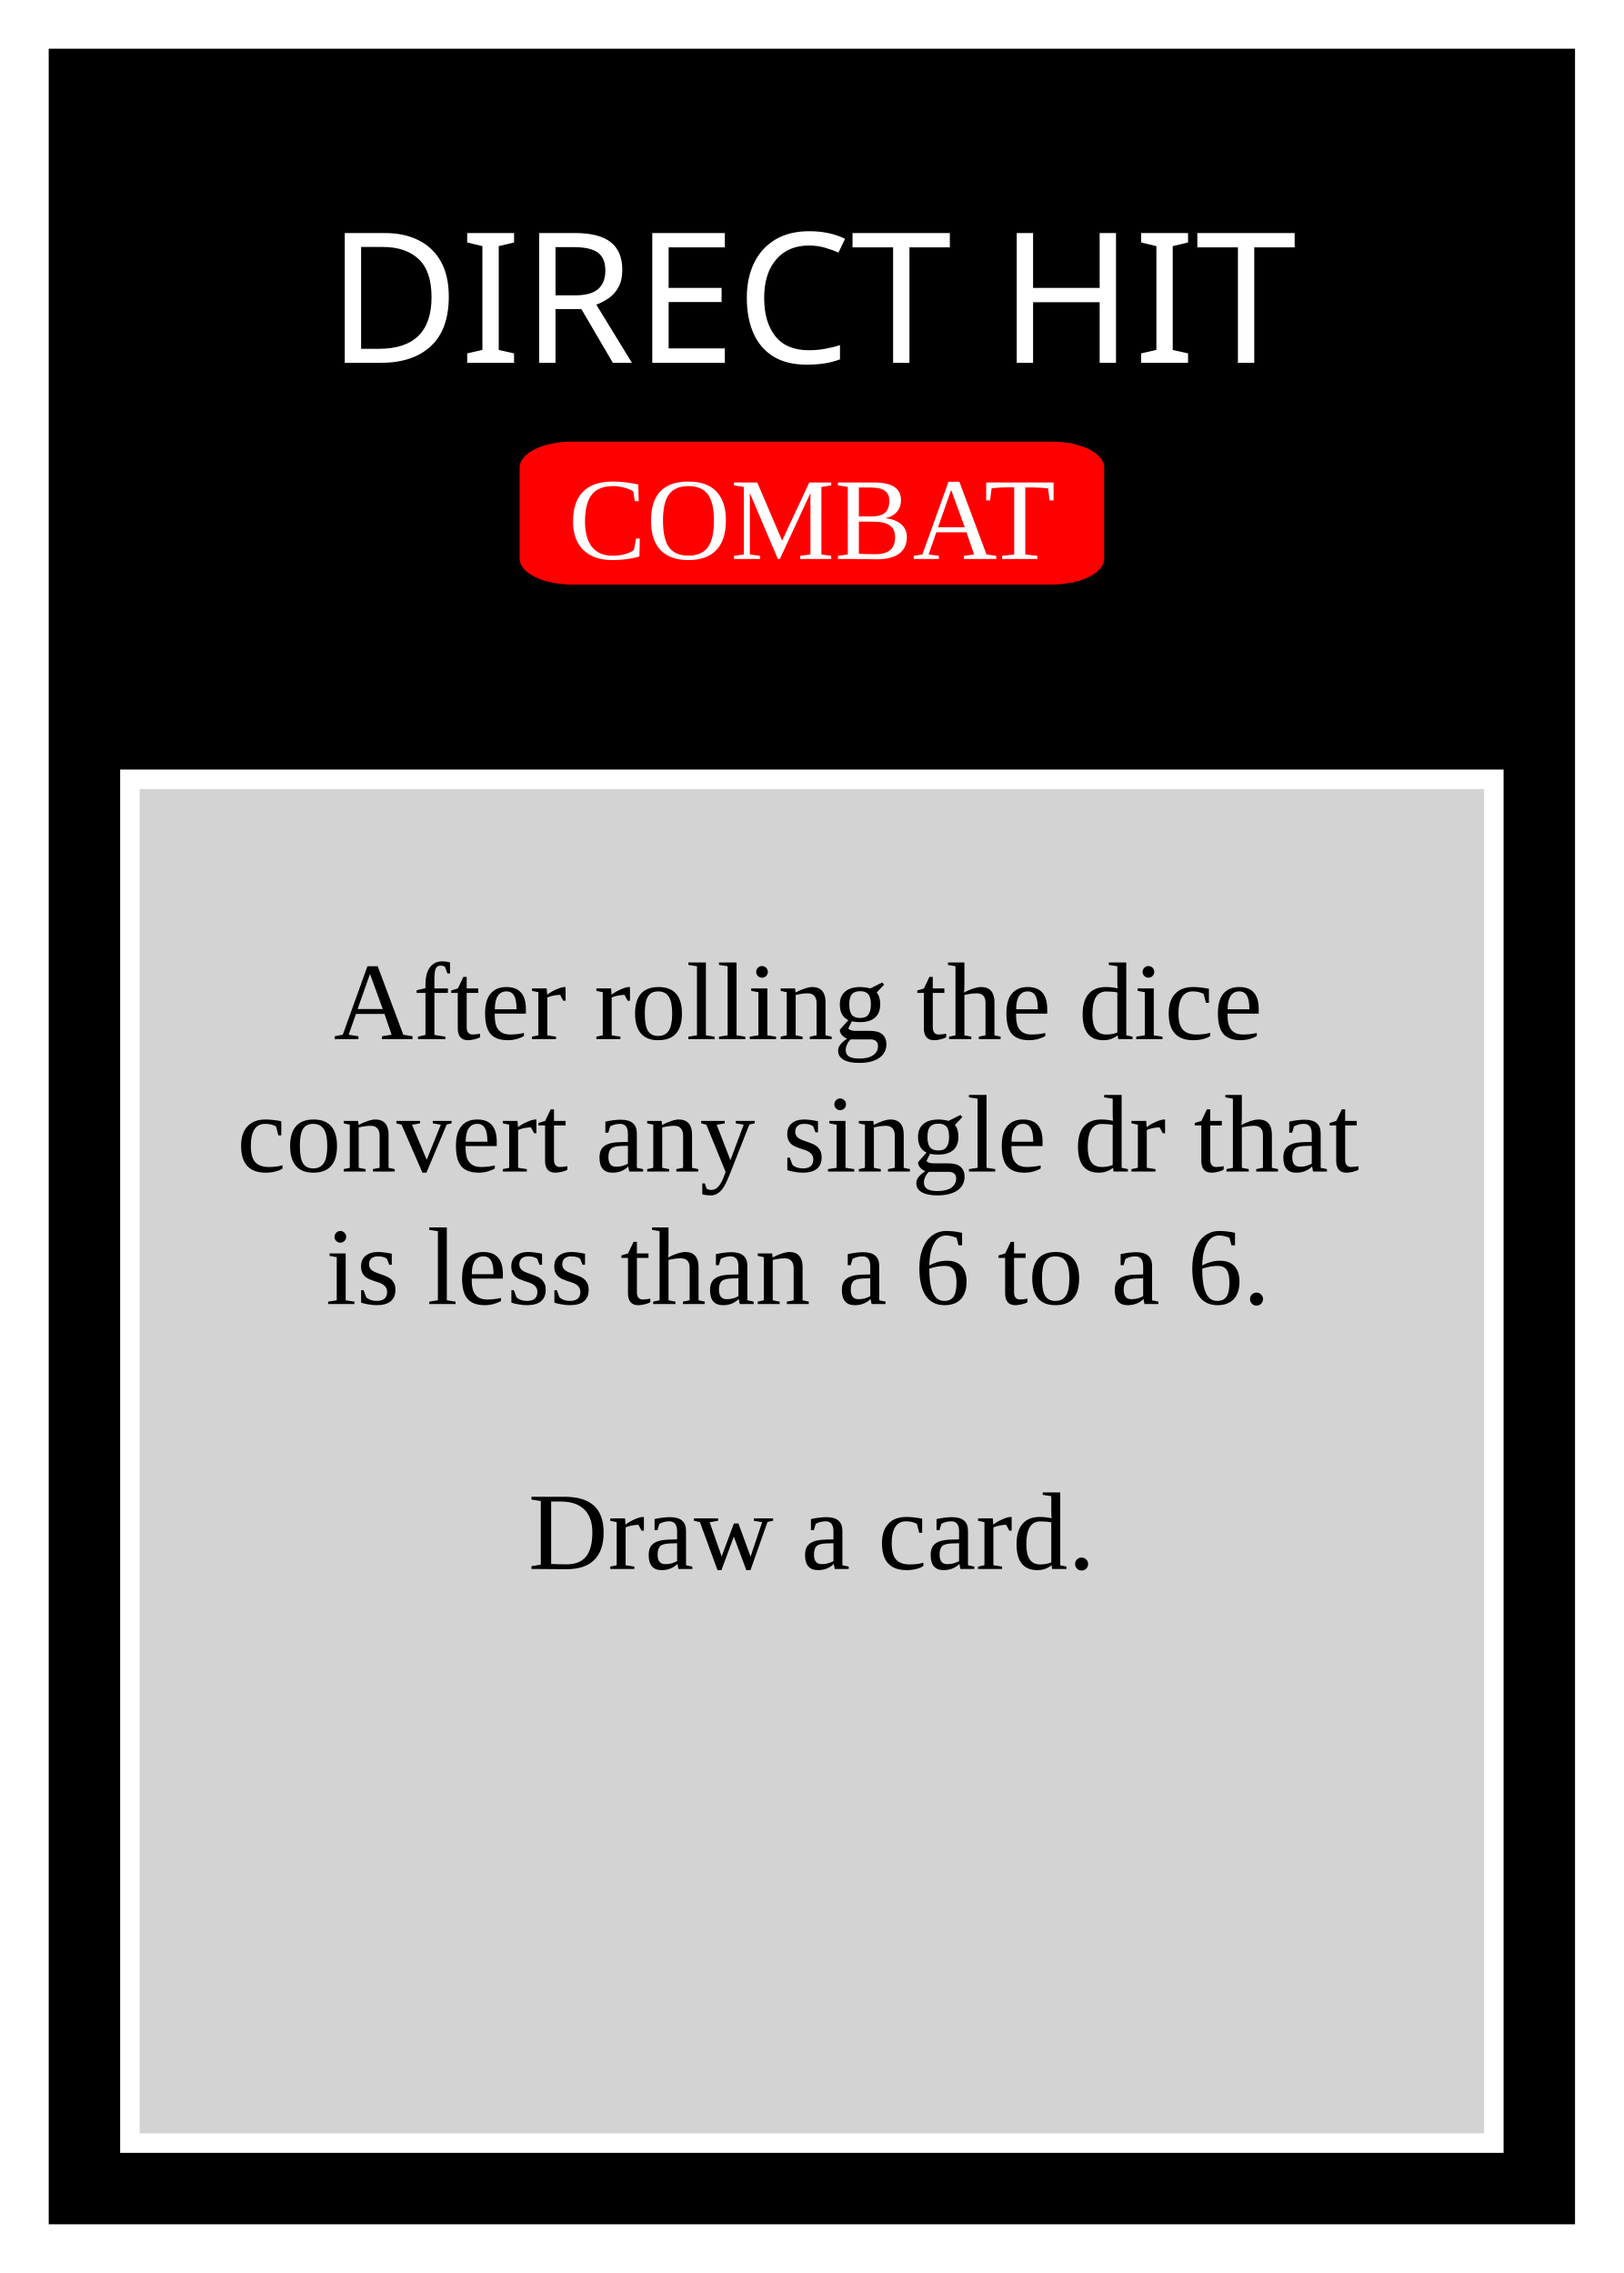
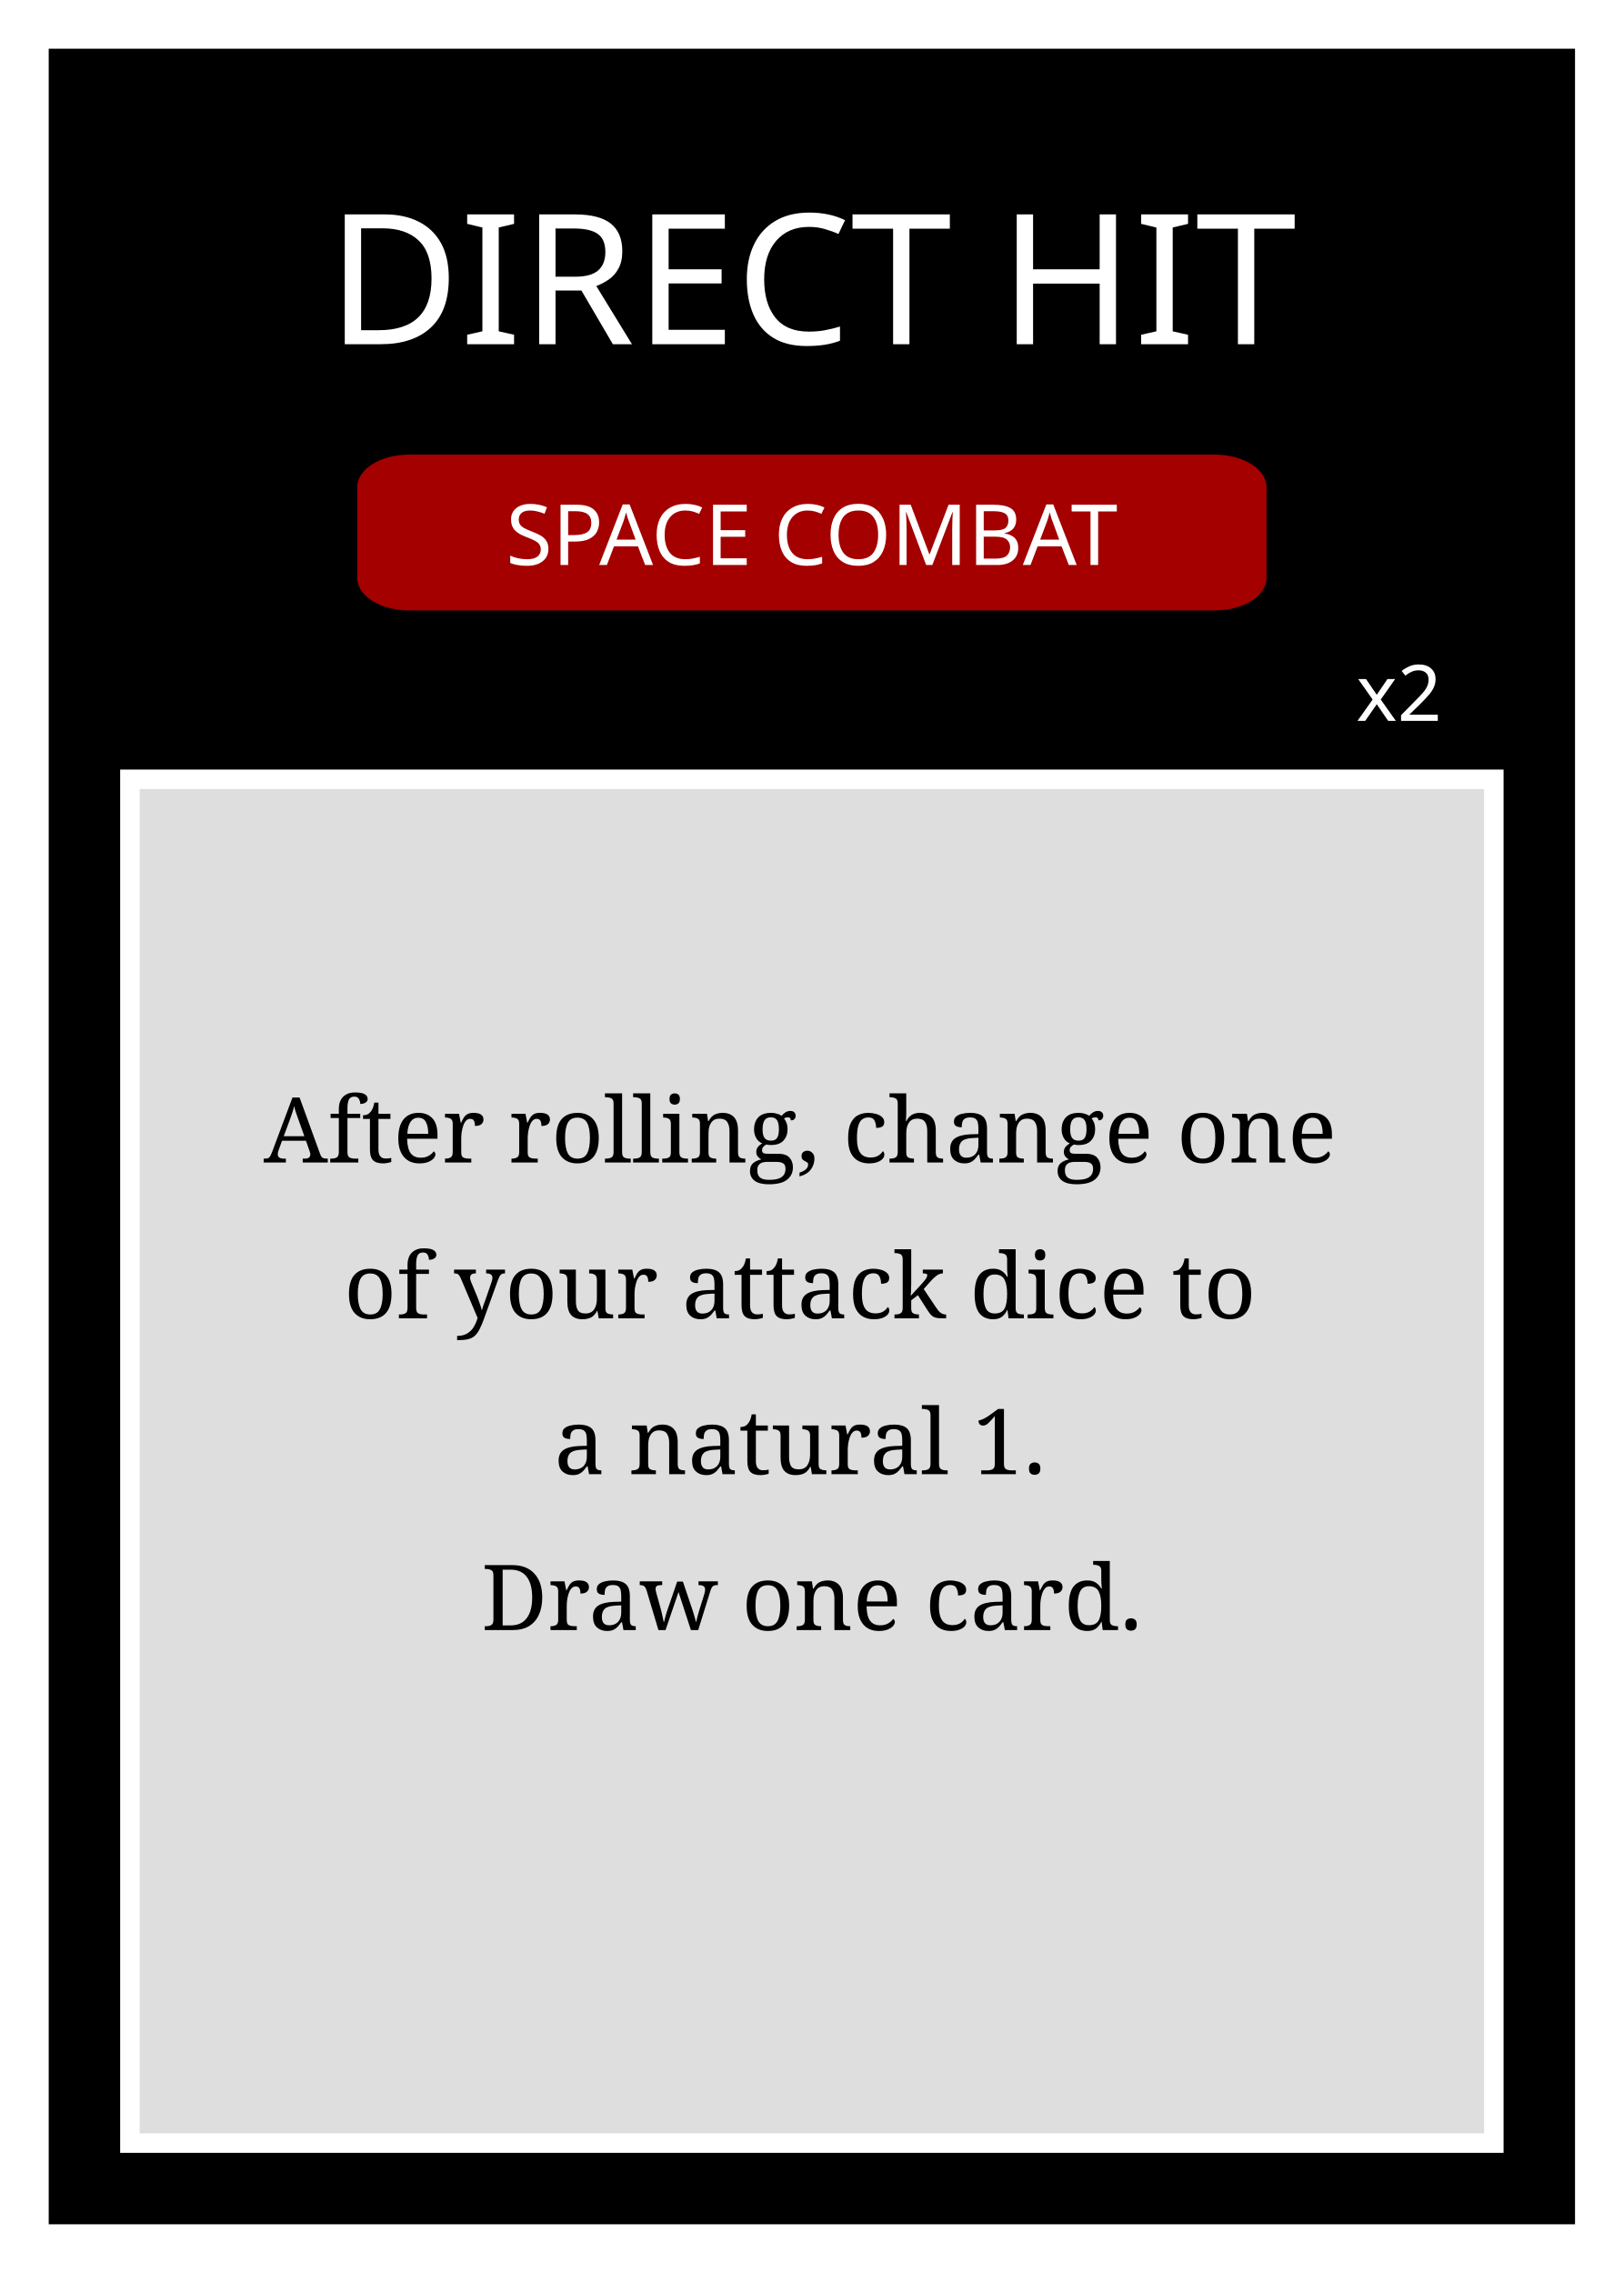
- <svg xmlns="http://www.w3.org/2000/svg" width="250" height="350">
-   <defs id="common">
-     <rect id="card_background" width="100%" height="100%" fill="black" stroke="white" stroke-width="15" />
-   </defs>
-   <g id="card">
-     <use href="#card_background" />
-     <g id="card_name" text-anchor="middle" dominant-baseline="central">
-       <rect id="name" x="20" y="20" width="210" />
-       <text x="125" y="45" fill="white" font-size="28" font-family="stop">DIRECT HIT</text>
-     </g>
-     <g id="when" text-anchor="middle" dominant-baseline="central">
-       <rect x="80" y="68" rx="8" ry="4" width="90" height="22" fill="red" />
-       <text x="125" y="80" fill="white" font-size="18">COMBAT</text>
-     </g>
-     <g id="description">
-       <rect x="20" y="120" width="210" height="210" fill="lightgrey" stroke="white" stroke-width="3" />
-       <text id="text" text-anchor="middle" font-size="17">
-         <tspan x="50%" dy="160">After rolling the dice</tspan>
-         <tspan x="50%" dy="1.2em">convert any single dr that</tspan>
-         <tspan x="50%" dy="1.2em">is less than a 6 to a 6.</tspan>
-         <tspan x="50%" dy="2.4em">Draw a card.</tspan>
-       </text>
-     </g>
-   </g>
+ <svg xmlns="http://www.w3.org/2000/svg" width="250" height="350" viewBox="0 0 250 350">
+   <rect width="250" height="350" fill="black" stroke="white" stroke-width="15" />
+   <text x="125" y="53" fill="white" font-size="28" font-family="stop, sans-serif" text-anchor="middle">DIRECT HIT</text>
+   <rect x="55" y="70" rx="8" ry="5" width="140" height="24" fill="#a40000" />
+   <text x="125" y="87" fill="white" font-size="13" font-family="sans-serif" text-anchor="middle">SPACE COMBAT</text>
+   <text x="222" y="111" fill="white" font-size="12" font-family="sans-serif" text-anchor="end">x2</text>
+   <rect x="20" y="120" width="210" height="210" fill="#dedede" stroke="white" stroke-width="3" />
+   <text fill="black" font-size="14" font-family="serif" text-anchor="middle">
+     <tspan x="125" y="179">After rolling, change one</tspan>
+     <tspan x="125" y="203">of your attack dice to</tspan>
+     <tspan x="125" y="227">a natural 1.</tspan>
+     <tspan x="125" y="251">Draw one card.</tspan>
+   </text>
</svg>
